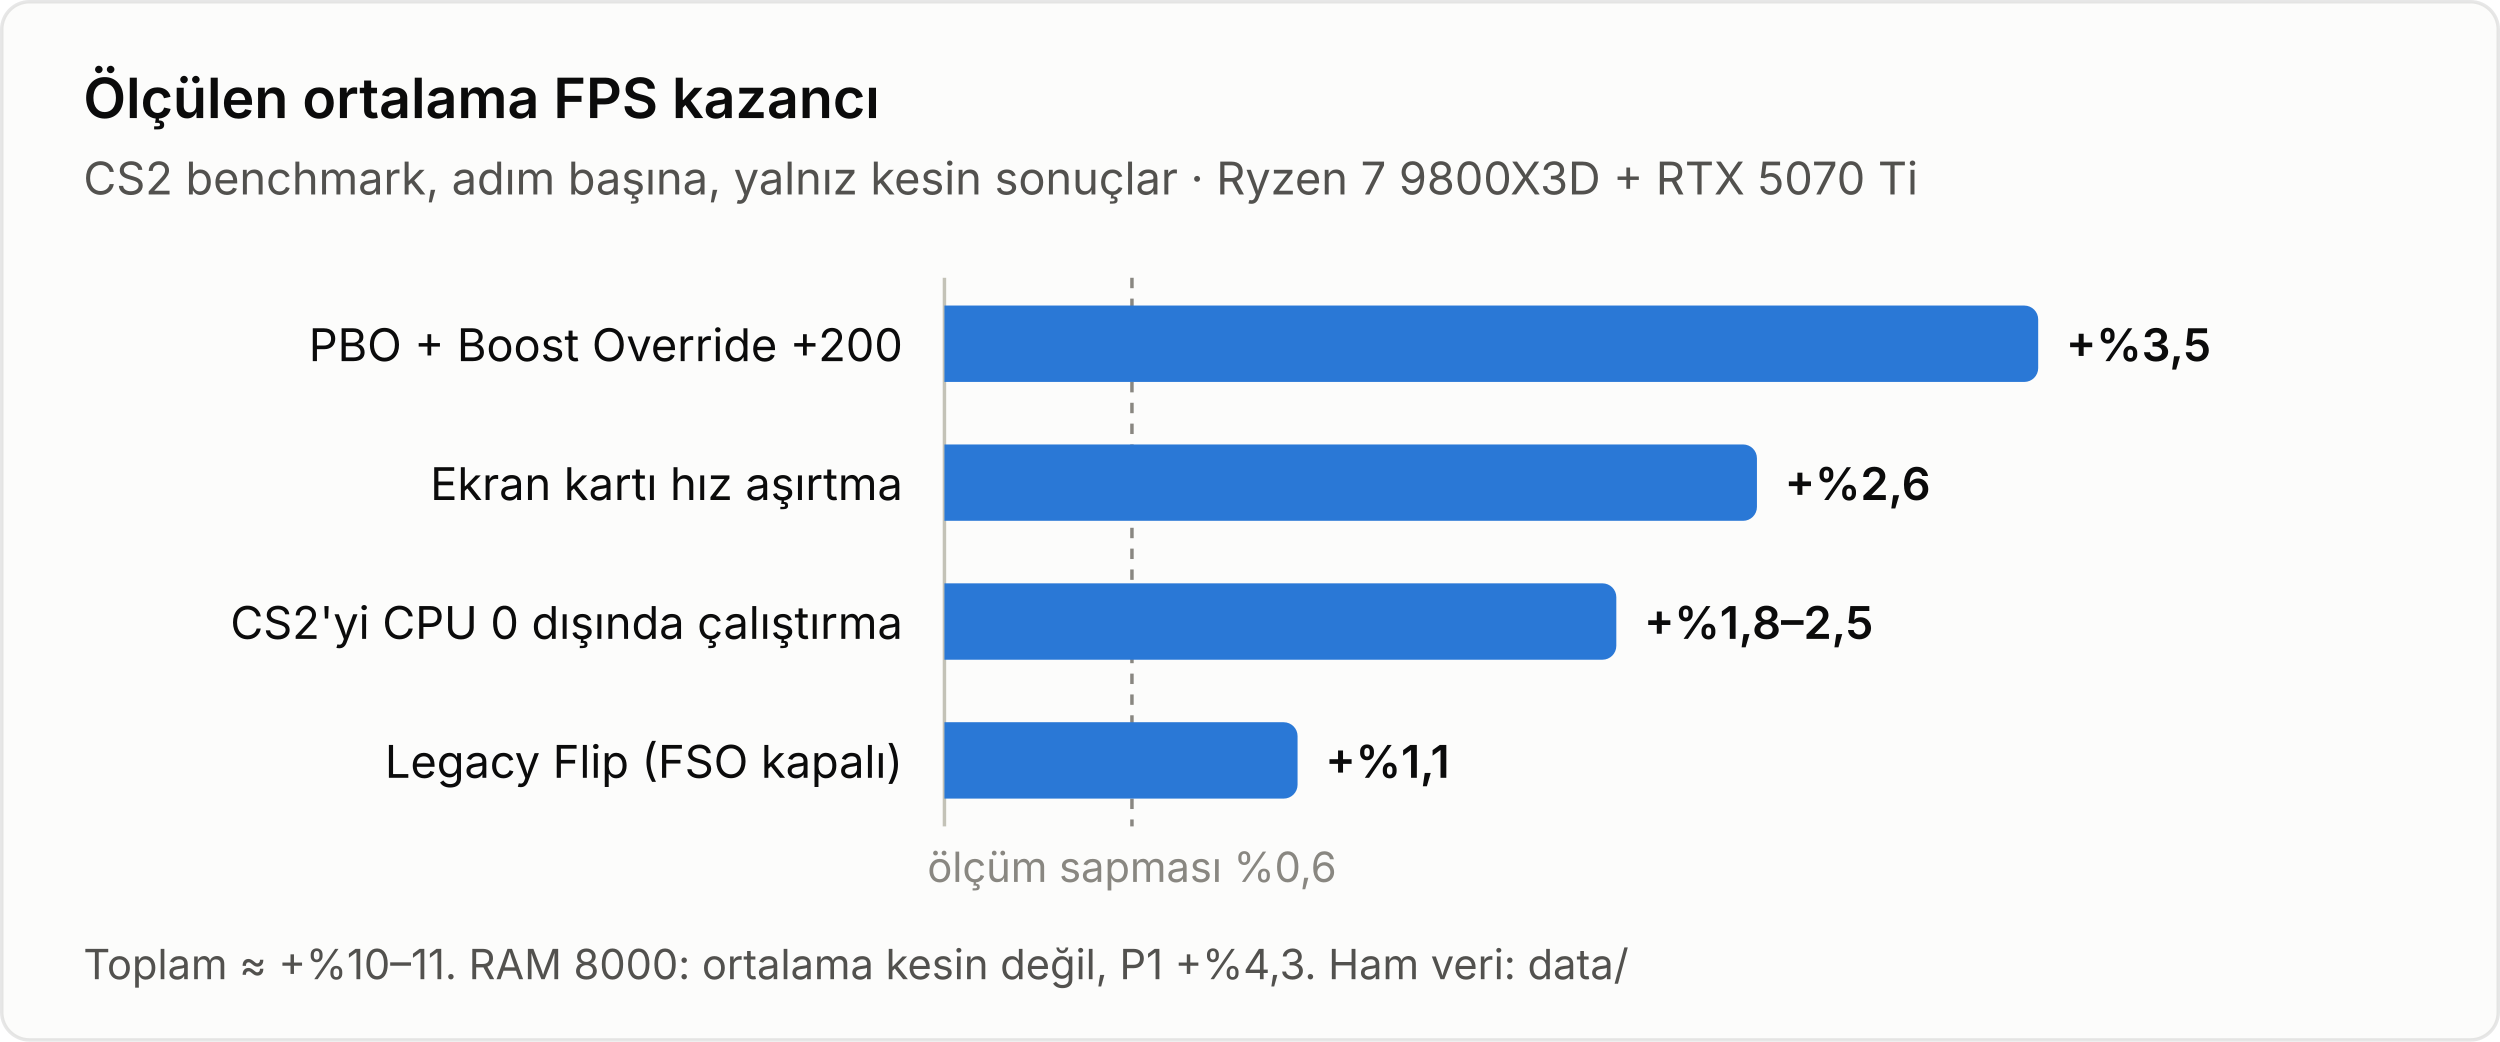
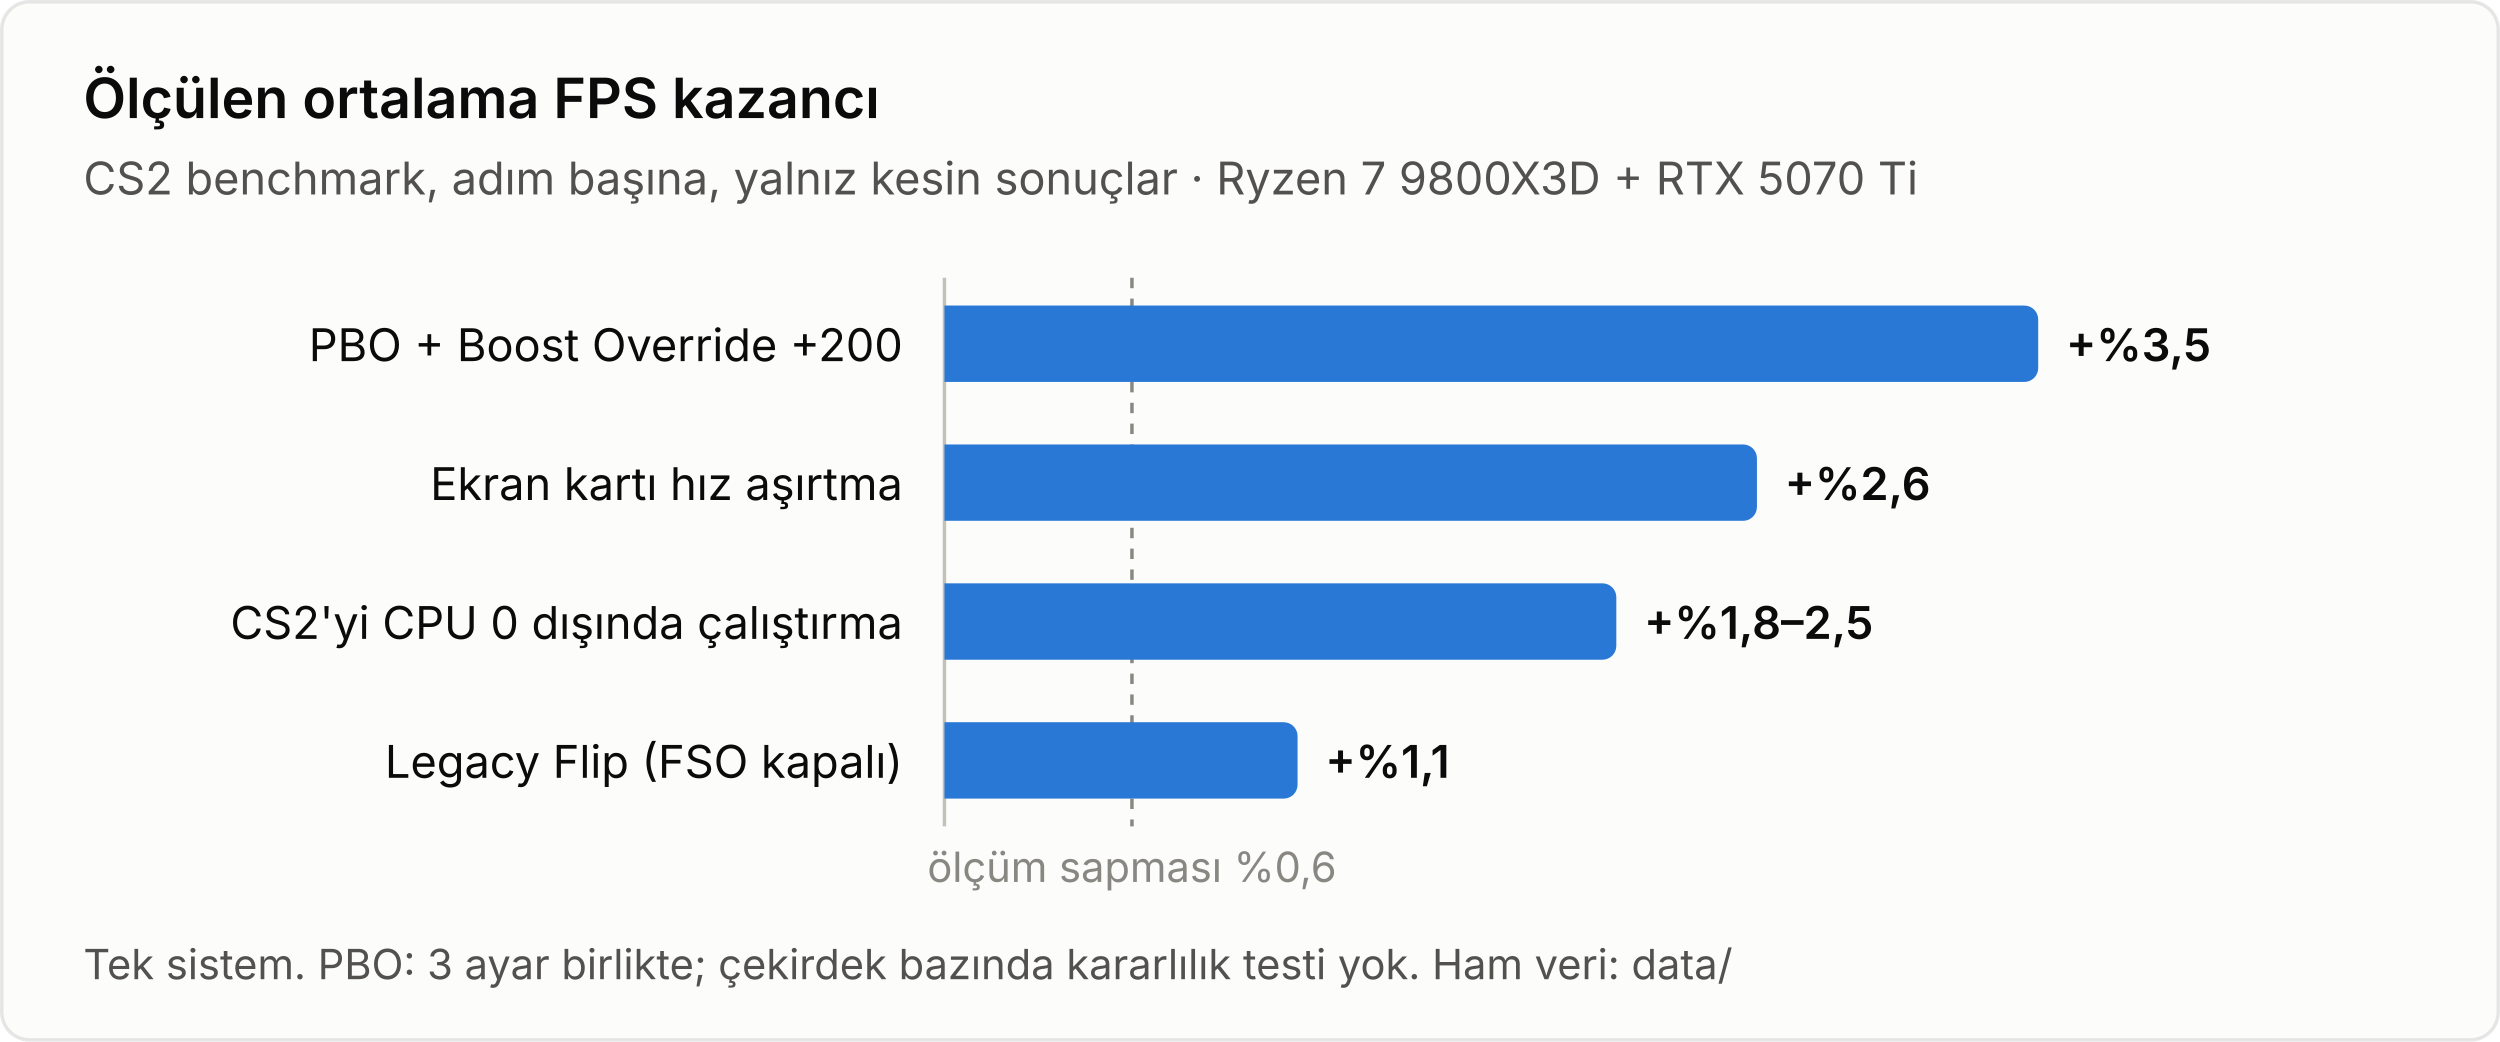
<svg xmlns="http://www.w3.org/2000/svg" width="720" height="300" viewBox="0 0 720 300" role="img" aria-labelledby="t d">
  <style>
    .s { fill: #fcfcfb; }
    .bd { fill: none; stroke: rgba(11,11,11,0.10); }
    .b { fill: #2a78d6; }
    .t1 { fill: #0b0b0b; }
    .t2 { fill: #52514e; }
    .m { fill: #898781; }
    .ax { stroke: #c3c2b7; stroke-width: 1; }
    .ref { stroke: #898781; stroke-width: 1; stroke-dasharray: 3 3; }
    text { font-family: system-ui, -apple-system, "Segoe UI", sans-serif; }
    .h { font-size: 16px; font-weight: 600; }
    .sub { font-size: 13px; }
    .lb { font-size: 13px; }
    .v { font-size: 13px; font-weight: 600; font-variant-numeric: tabular-nums; }
    .sm { font-size: 12px; }
    @media (prefers-color-scheme: dark) {
      .s { fill: #1a1a19; }
      .bd { stroke: rgba(255,255,255,0.10); }
      .b { fill: #3987e5; }
      .t1 { fill: #f0efec; }
      .t2 { fill: #c3c2b7; }
      .ax { stroke: #383835; }
    }
  </style>
  <rect class="s" x="0.5" y="0.5" width="719" height="299" rx="8" />
  <rect class="bd" x="0.5" y="0.5" width="719" height="299" rx="8" />
  <text class="t1 h" x="24" y="34">Ölçülen ortalama FPS kazancı</text>
  <text class="t2 sub" x="24" y="56">CS2 benchmark, adım başına, yalnız kesin sonuçlar · Ryzen 7 9800X3D + RTX 5070 Ti</text>
  <line class="ref" x1="326" y1="80" x2="326" y2="238" />
  <text class="m sm" x="326" y="254" text-anchor="middle">ölçüm sapması %0,6</text>
  <line class="ax" x1="272" y1="80" x2="272" y2="238" />
  <text class="t1 lb" x="260" y="104" text-anchor="end">PBO + Boost Override +200</text>
  <path class="b" d="M272,88 H583 A4,4 0 0 1 587,92 V106 A4,4 0 0 1 583,110 H272 Z" />
  <text class="t1 v" x="595" y="104">+%3,5</text>
  <text class="t1 lb" x="260" y="144" text-anchor="end">Ekran kartı hız aşırtma</text>
  <path class="b" d="M272,128 H502 A4,4 0 0 1 506,132 V146 A4,4 0 0 1 502,150 H272 Z" />
  <text class="t1 v" x="514" y="144">+%2,6</text>
  <text class="t1 lb" x="260" y="184" text-anchor="end">CS2'yi CPU 0 dışında çalıştırma</text>
  <path class="b" d="M272,168 H461.5 A4,4 0 0 1 465.5,172 V186 A4,4 0 0 1 461.5,190 H272 Z" />
  <text class="t1 v" x="473.5" y="184">+%1,8–2,5</text>
  <text class="t1 lb" x="260" y="224" text-anchor="end">Legacy Flip (FSO kapalı)</text>
  <path class="b" d="M272,208 H369.7 A4,4 0 0 1 373.7,212 V226 A4,4 0 0 1 369.7,230 H272 Z" />
  <text class="t1 v" x="381.7" y="224">+%1,1</text>
-   <text class="t2 sm" x="24" y="282">Toplam ≈ +%10–11. RAM 8000: ortalama kesin değil, P1 +%4,3. Ham veri: data/</text>
+   <text class="t2 sm" x="24" y="282">Tek sistem. PBO: 3 ayar birlikte; çekirdek bazında kararlılık testi yok. Ham veri: data/</text>
</svg>
